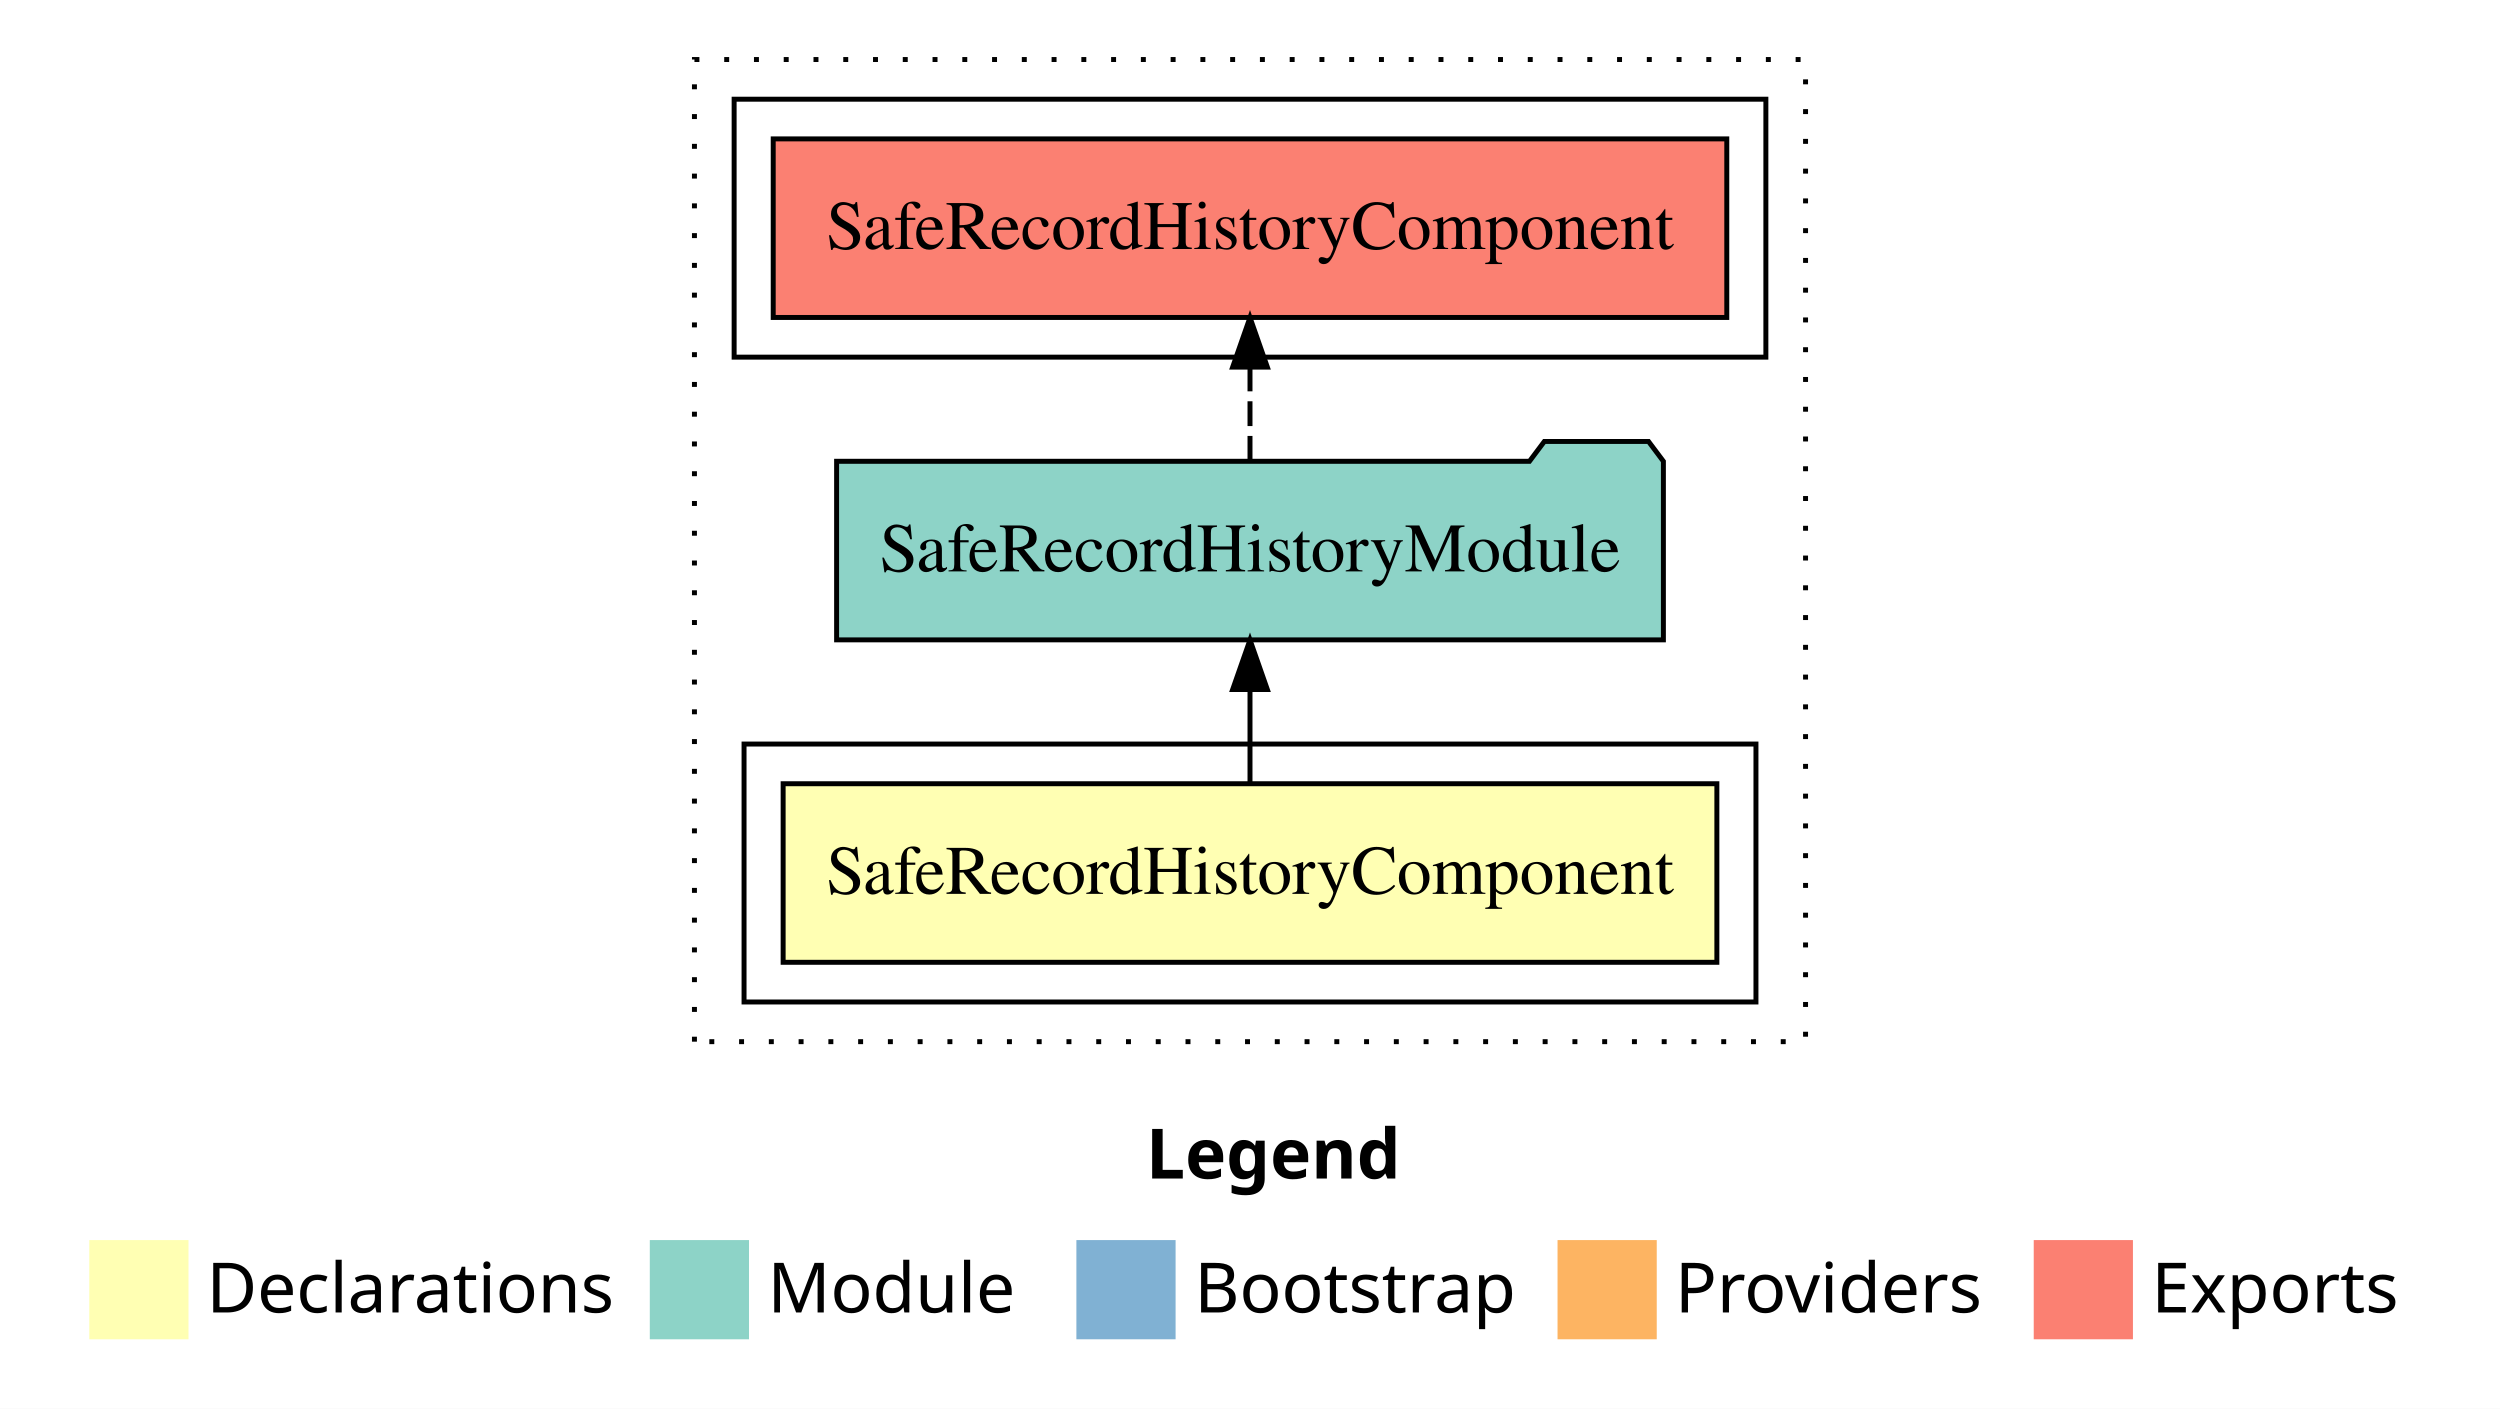
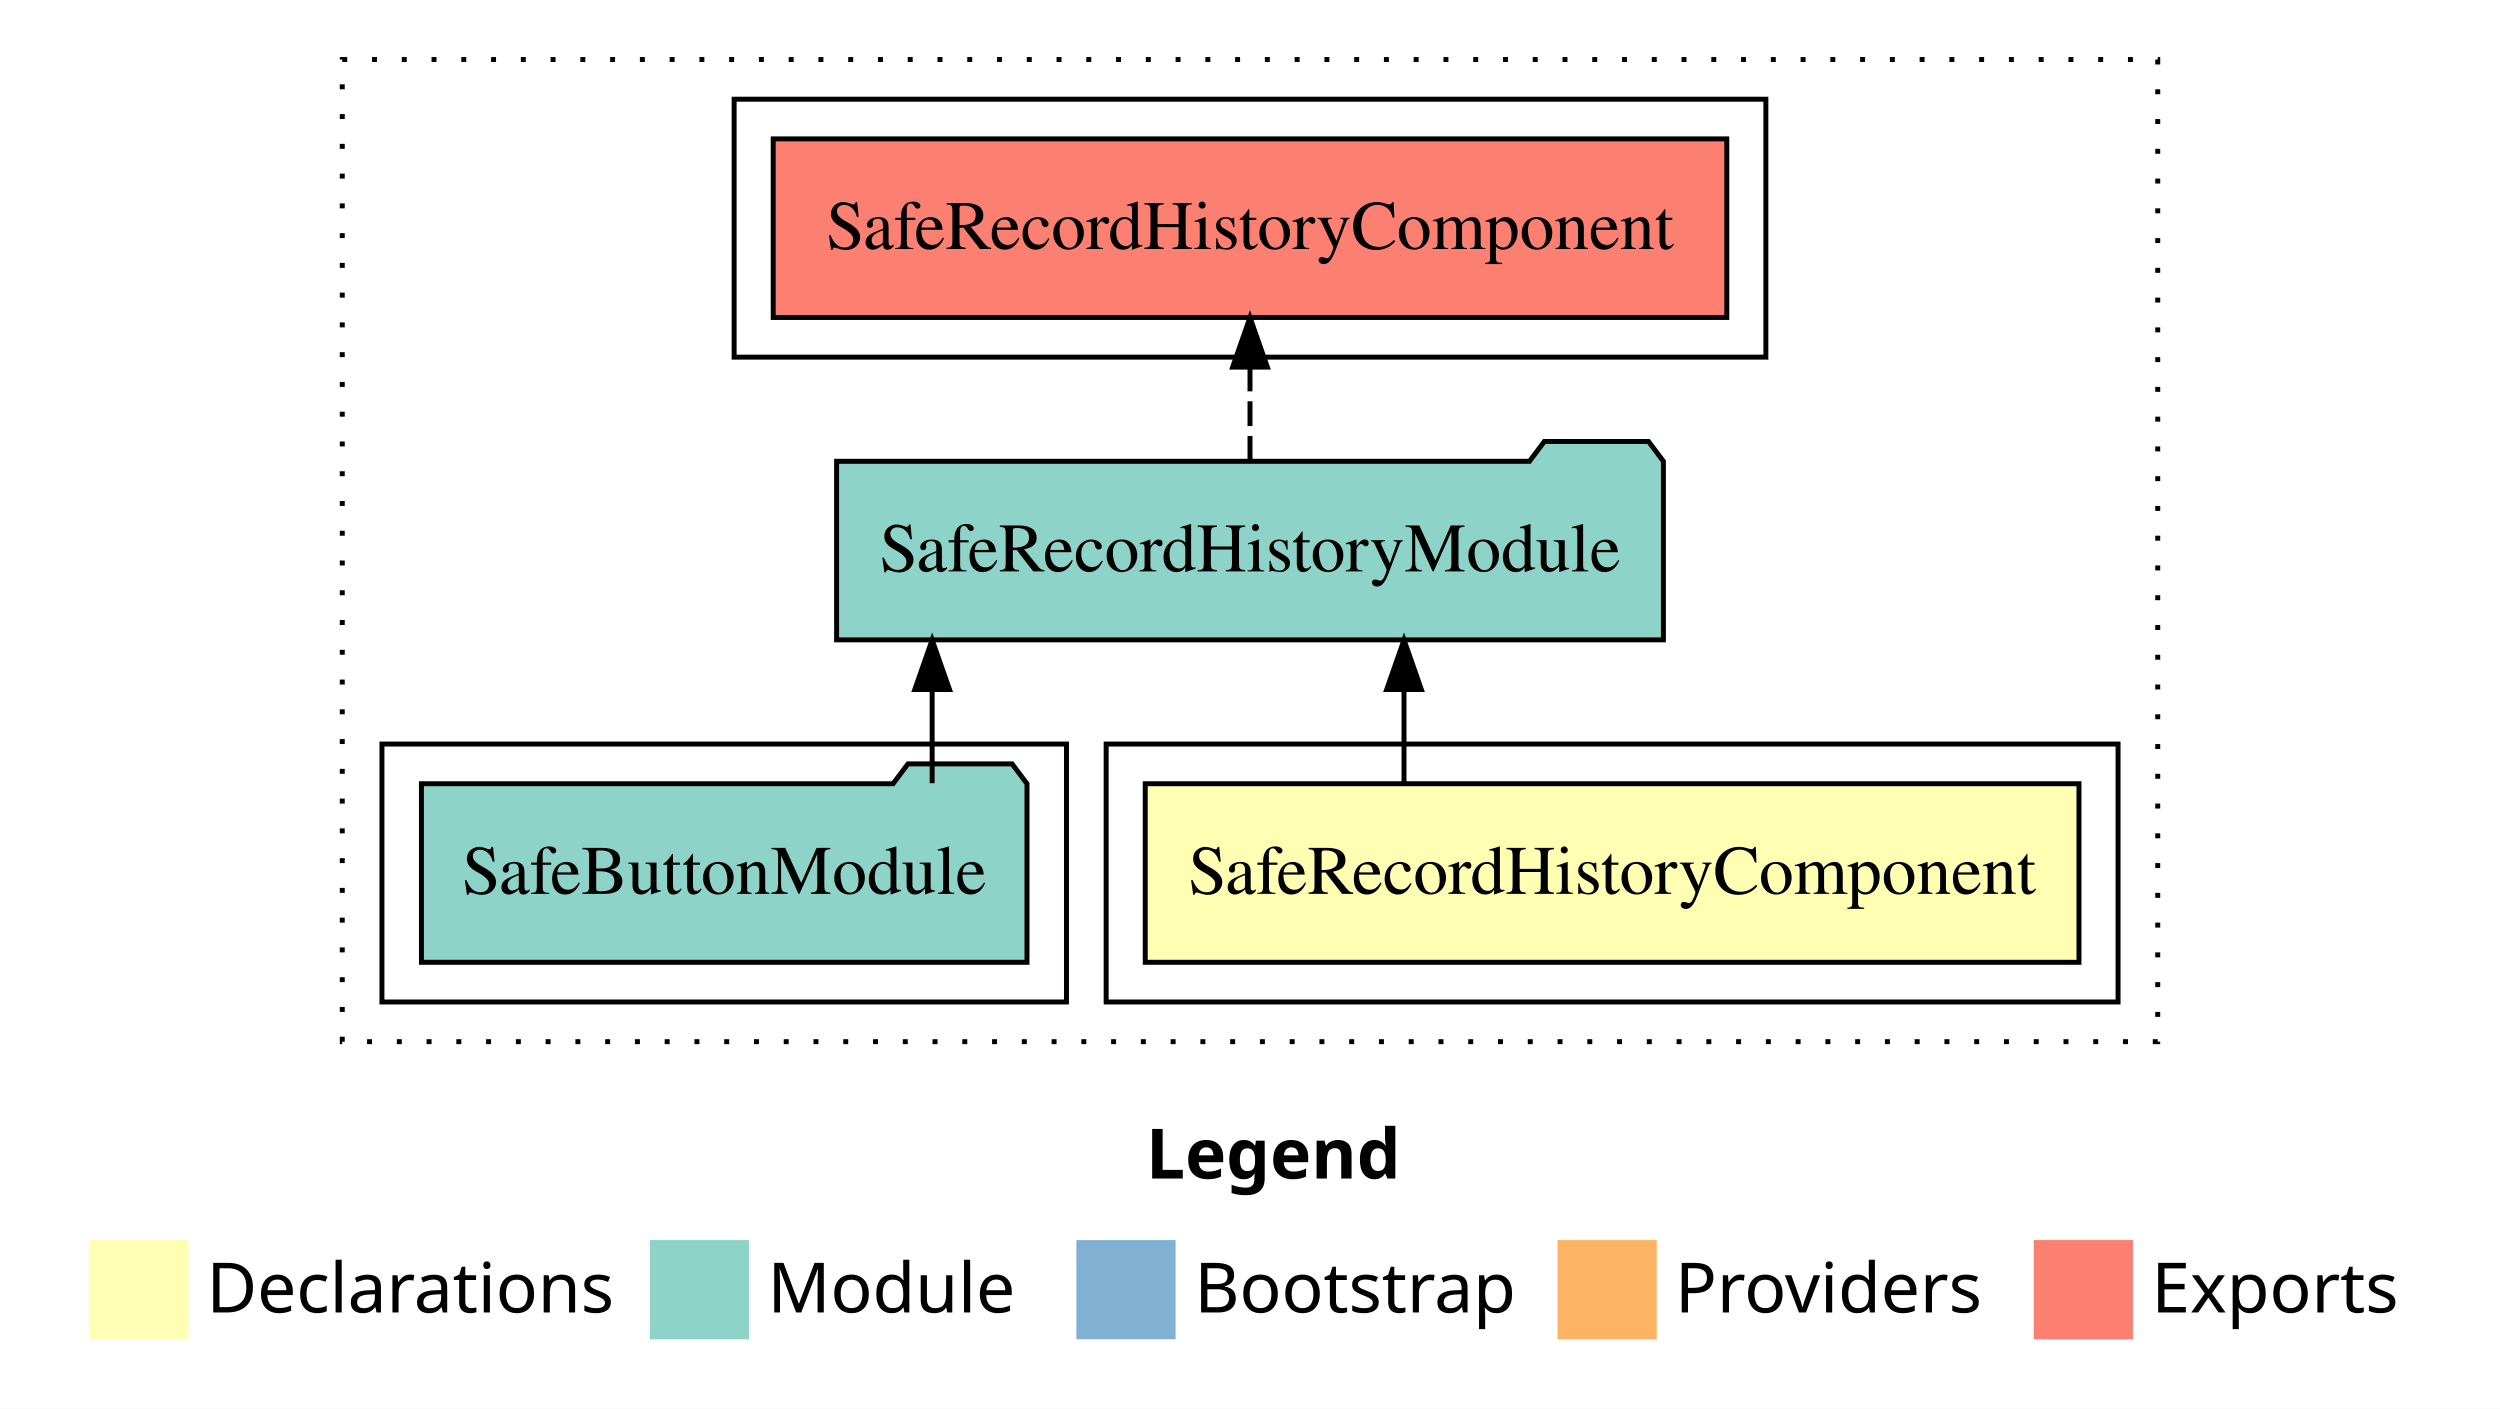
<svg xmlns="http://www.w3.org/2000/svg" width="504pt" height="284pt" viewBox="0.00 0.00 504.00 284.00">
  <g id="graph0" class="graph" transform="scale(1 1) rotate(0) translate(4 280)">
    <polygon fill="white" stroke="transparent" points="-4,4 -4,-280 500,-280 500,4 -4,4" />
    <text text-anchor="start" x="227.01" y="-42.4" font-family="sans-serif" font-weight="bold" font-size="14.00">Legend</text>
    <polygon fill="#ffffb3" stroke="transparent" points="14,-10 14,-30 34,-30 34,-10 14,-10" />
    <text text-anchor="start" x="37.63" y="-15.4" font-family="sans-serif" font-size="14.00">  Declarations</text>
    <polygon fill="#8dd3c7" stroke="transparent" points="127,-10 127,-30 147,-30 147,-10 127,-10" />
    <text text-anchor="start" x="150.73" y="-15.4" font-family="sans-serif" font-size="14.00">  Module</text>
    <polygon fill="#80b1d3" stroke="transparent" points="213,-10 213,-30 233,-30 233,-10 213,-10" />
    <text text-anchor="start" x="236.78" y="-15.4" font-family="sans-serif" font-size="14.00">  Bootstrap</text>
    <polygon fill="#fdb462" stroke="transparent" points="310,-10 310,-30 330,-30 330,-10 310,-10" />
    <text text-anchor="start" x="333.67" y="-15.4" font-family="sans-serif" font-size="14.00">  Providers</text>
    <polygon fill="#fb8072" stroke="transparent" points="406,-10 406,-30 426,-30 426,-10 406,-10" />
    <text text-anchor="start" x="429.73" y="-15.4" font-family="sans-serif" font-size="14.00">  Exports</text>
    <g id="clust1" class="cluster">
-       <polygon fill="none" stroke="black" stroke-dasharray="1,5" points="136,-70 136,-268 360,-268 360,-70 136,-70" />
+       <polygon fill="none" stroke="black" stroke-dasharray="1,5" points="65,-70 65,-268 431,-268 431,-70 65,-70" />
    </g>
    <g id="clust2" class="cluster">
-       <polygon fill="none" stroke="black" points="146,-78 146,-130 350,-130 350,-78 146,-78" />
+       <polygon fill="none" stroke="black" points="219,-78 219,-130 423,-130 423,-78 219,-78" />
+     </g>
+     <g id="clust4" class="cluster">
+       <polygon fill="none" stroke="black" points="73,-78 73,-130 211,-130 211,-78 73,-78" />
    </g>
    <g id="clust5" class="cluster">
      <polygon fill="none" stroke="black" points="144,-208 144,-260 352,-260 352,-208 144,-208" />
    </g>
    <g id="node1" class="node">
-       <polygon fill="#ffffb3" stroke="black" points="342.12,-122 153.88,-122 153.88,-86 342.12,-86 342.12,-122" />
-       <text text-anchor="middle" x="248" y="-99.8" font-family="Times,serif" font-size="14.00">SafeRecordHistoryComponent</text>
+       <polygon fill="#ffffb3" stroke="black" points="415.12,-122 226.88,-122 226.88,-86 415.12,-86 415.12,-122" />
+       <text text-anchor="middle" x="321" y="-99.8" font-family="Times,serif" font-size="14.00">SafeRecordHistoryComponent</text>
    </g>
    <g id="node2" class="node">
      <polygon fill="#8dd3c7" stroke="black" points="331.34,-187 328.34,-191 307.34,-191 304.34,-187 164.66,-187 164.66,-151 331.34,-151 331.34,-187" />
      <text text-anchor="middle" x="248" y="-164.8" font-family="Times,serif" font-size="14.00">SafeRecordHistoryModule</text>
    </g>
    <g id="edge1" class="edge">
-       <path fill="none" stroke="black" d="M248,-122.11C248,-122.11 248,-140.99 248,-140.99" />
-       <polygon fill="black" stroke="black" points="244.5,-140.99 248,-150.99 251.5,-140.99 244.5,-140.99" />
+       <path fill="none" stroke="black" d="M279.05,-122.11C279.05,-122.11 279.05,-140.99 279.05,-140.99" />
+       <polygon fill="black" stroke="black" points="275.55,-140.99 279.05,-150.99 282.55,-140.99 275.55,-140.99" />
    </g>
-     <g id="node3" class="node">
+     <g id="node4" class="node">
      <polygon fill="#fb8072" stroke="black" points="344.12,-252 151.88,-252 151.88,-216 344.12,-216 344.12,-252" />
      <text text-anchor="middle" x="248" y="-229.8" font-family="Times,serif" font-size="14.00">SafeRecordHistoryComponent </text>
    </g>
-     <g id="edge2" class="edge">
+     <g id="edge3" class="edge">
      <path fill="none" stroke="black" stroke-dasharray="5,2" d="M248,-187.11C248,-187.11 248,-205.99 248,-205.99" />
      <polygon fill="black" stroke="black" points="244.5,-205.99 248,-215.99 251.5,-205.99 244.5,-205.99" />
    </g>
+     <g id="node3" class="node">
+       <polygon fill="#8dd3c7" stroke="black" points="203.04,-122 200.04,-126 179.04,-126 176.04,-122 80.96,-122 80.96,-86 203.04,-86 203.04,-122" />
+       <text text-anchor="middle" x="142" y="-99.8" font-family="Times,serif" font-size="14.00">SafeButtonModule</text>
+     </g>
+     <g id="edge2" class="edge">
+       <path fill="none" stroke="black" d="M183.92,-122.11C183.92,-122.11 183.92,-140.99 183.92,-140.99" />
+       <polygon fill="black" stroke="black" points="180.42,-140.99 183.92,-150.99 187.42,-140.99 180.42,-140.99" />
+     </g>
  </g>
</svg>
